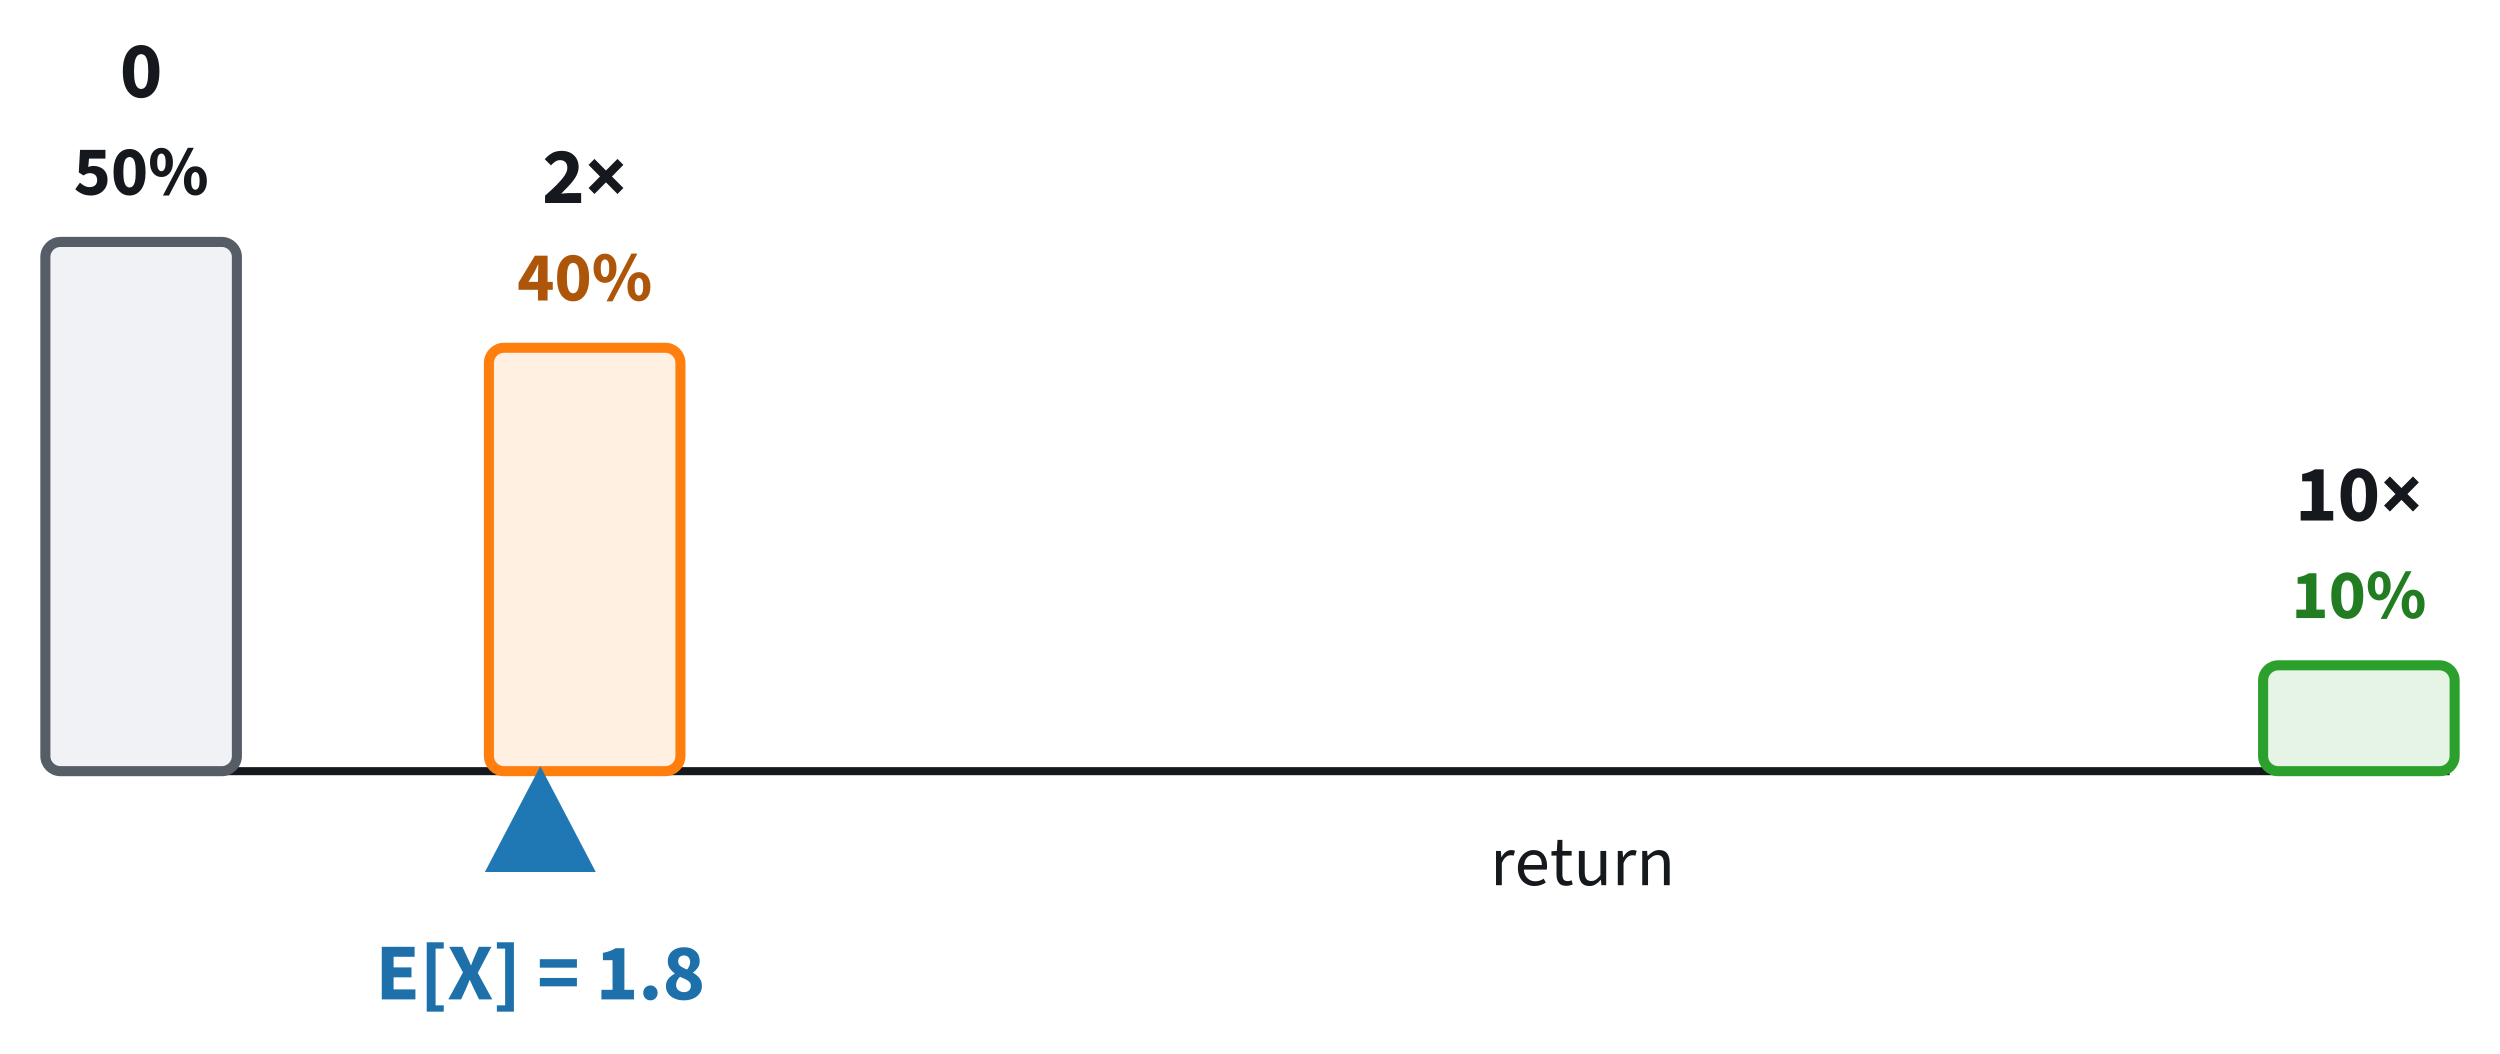
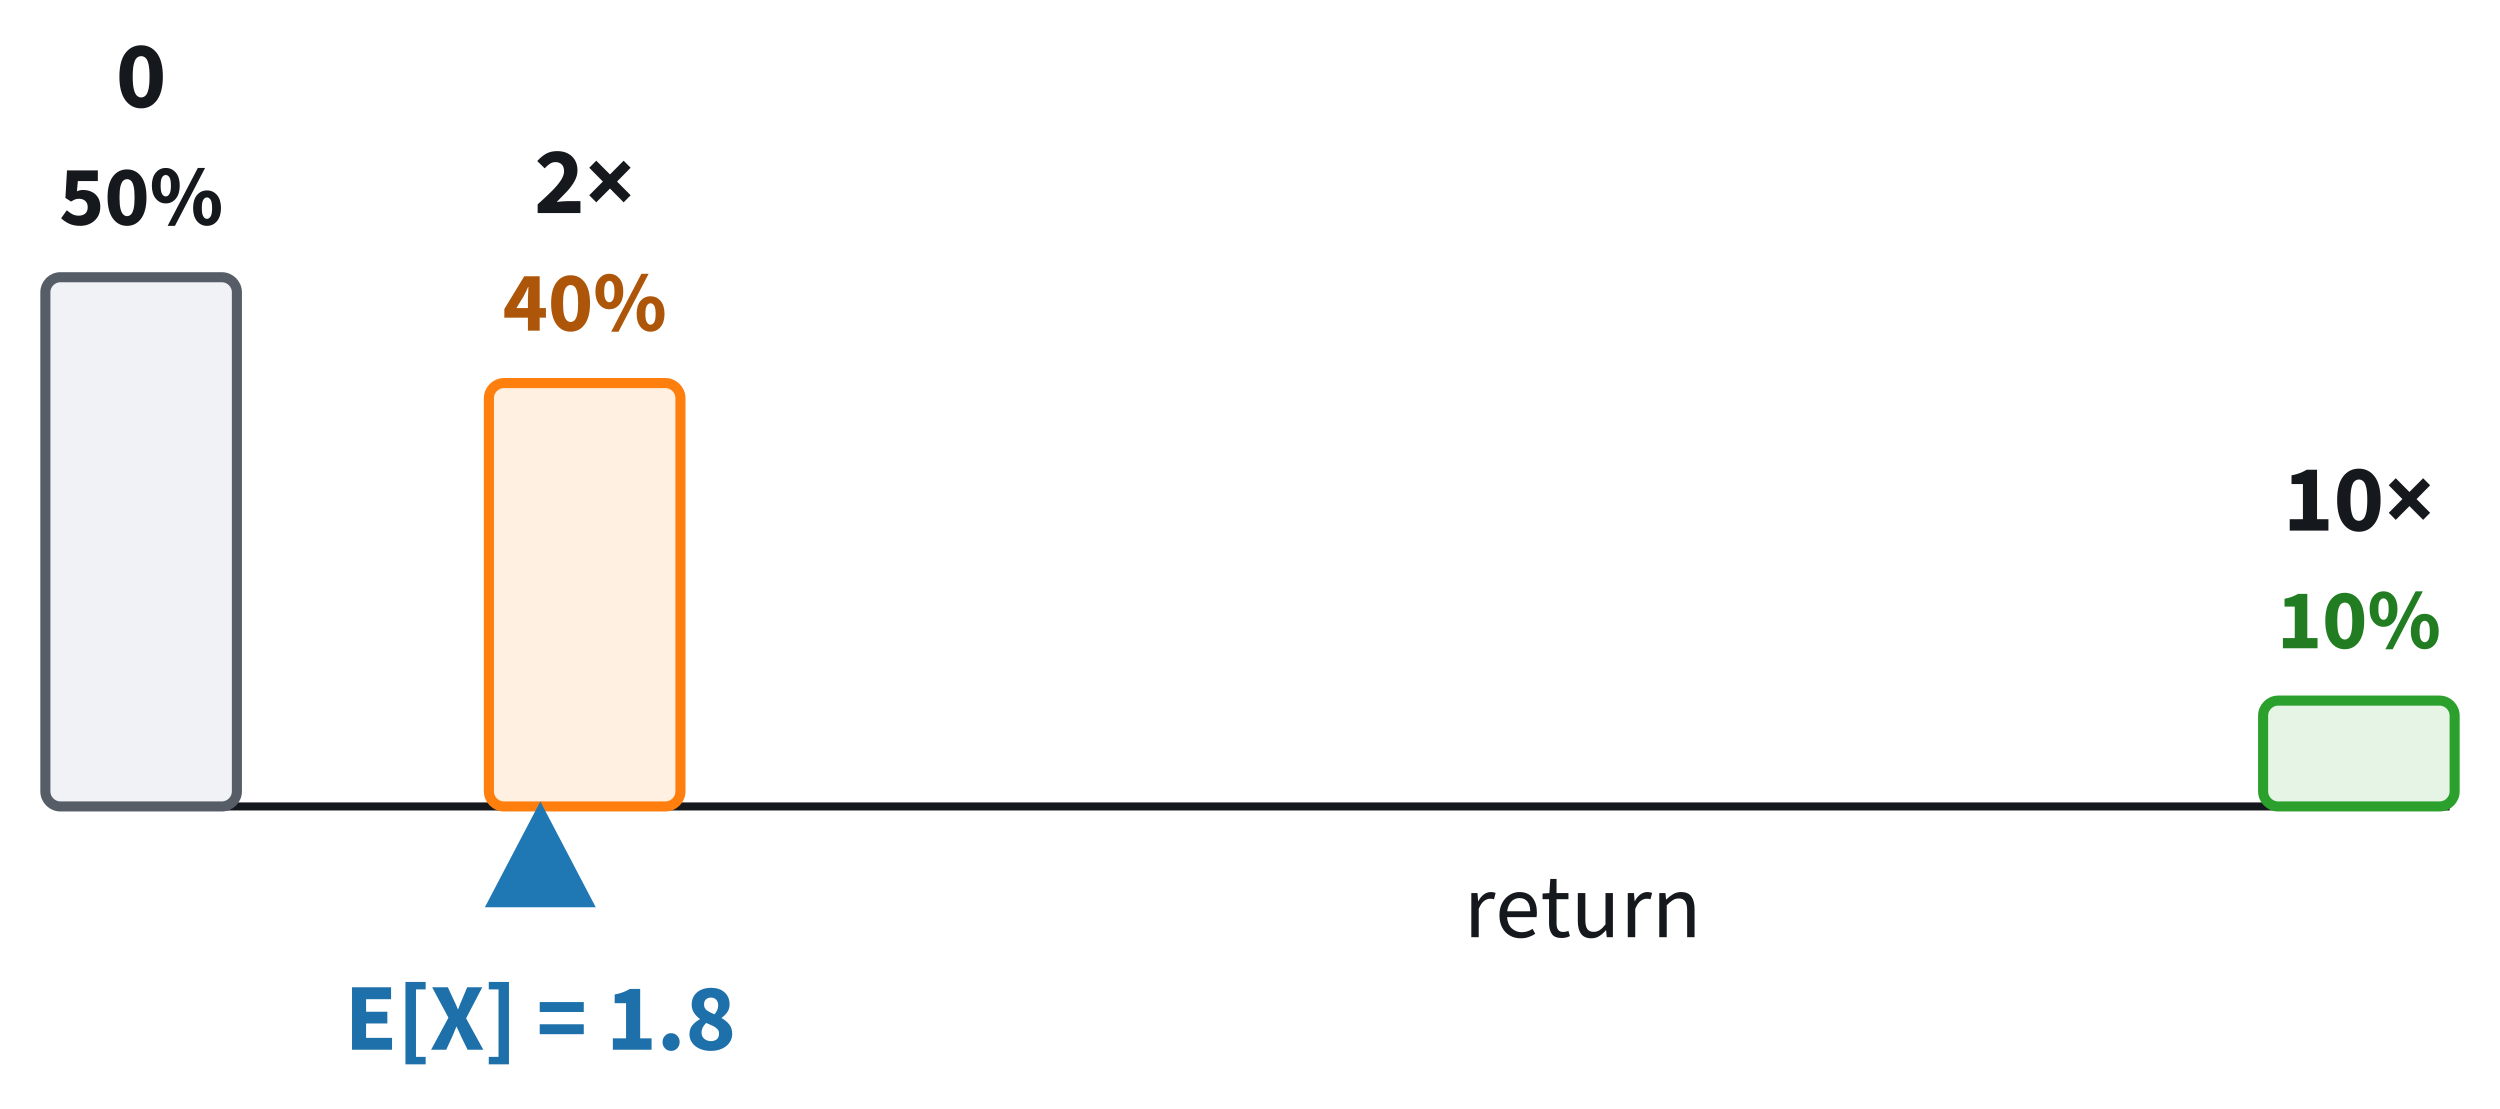
- <svg xmlns="http://www.w3.org/2000/svg" viewBox="64 19 496 209" width="496" height="209">
+ <svg xmlns="http://www.w3.org/2000/svg" viewBox="64 12 496 220" width="496" height="220">
  <line x1="82" y1="172" x2="550" y2="172" stroke="#15181C" stroke-width="1.6" />
  <rect x="73" y="67" width="38" height="105" rx="3" fill="#F0F2F5" stroke="#565D66" stroke-width="2" />
  <g aria-label="0">
-     <path d="M92.00 38.47Q90.37 38.47 89.37 37.11Q88.37 35.75 88.37 33.16Q88.37 30.57 89.37 29.25Q90.37 27.93 92.00 27.93Q93.63 27.93 94.63 29.25Q95.63 30.57 95.63 33.16Q95.63 35.75 94.63 37.11Q93.63 38.47 92.00 38.47ZM92.00 36.65Q92.40 36.65 92.72 36.35Q93.04 36.06 93.22 35.30Q93.41 34.55 93.41 33.16Q93.41 31.77 93.22 31.03Q93.04 30.30 92.72 30.02Q92.40 29.75 92.00 29.75Q91.62 29.75 91.30 30.02Q90.98 30.30 90.78 31.03Q90.59 31.77 90.59 33.16Q90.59 34.55 90.78 35.30Q90.98 36.06 91.30 36.35Q91.62 36.65 92.00 36.65Z" fill="#15181C" />
+     <path d="M92.00 33.50Q90.06 33.50 88.87 31.88Q87.69 30.27 87.69 27.19Q87.69 24.11 88.87 22.54Q90.06 20.98 92.00 20.98Q93.94 20.98 95.13 22.54Q96.31 24.11 96.31 27.19Q96.31 30.27 95.13 31.88Q93.94 33.50 92.00 33.50ZM92.00 31.33Q92.48 31.33 92.86 30.98Q93.24 30.63 93.45 29.74Q93.67 28.84 93.67 27.19Q93.67 25.54 93.45 24.66Q93.24 23.79 92.86 23.47Q92.48 23.14 92.00 23.14Q91.54 23.14 91.16 23.47Q90.78 23.79 90.56 24.66Q90.33 25.54 90.33 27.19Q90.33 28.84 90.56 29.74Q90.78 30.63 91.16 30.98Q91.54 31.33 92.00 31.33Z" fill="#15181C" />
  </g>
  <g aria-label="50%">
-     <path d="M82.07 57.79Q80.98 57.79 80.22 57.42Q79.46 57.06 78.93 56.54L79.86 55.24Q80.26 55.60 80.74 55.86Q81.21 56.12 81.77 56.12Q82.46 56.12 82.87 55.77Q83.27 55.42 83.27 54.74Q83.27 54.06 82.88 53.71Q82.49 53.36 81.87 53.36Q81.48 53.36 81.22 53.46Q80.96 53.56 80.56 53.81L79.63 53.22L79.88 48.73H84.92V50.47H81.66L81.51 52.13Q81.97 51.92 82.50 51.92Q83.27 51.92 83.91 52.22Q84.55 52.51 84.94 53.12Q85.33 53.73 85.33 54.68Q85.33 55.66 84.87 56.36Q84.42 57.06 83.68 57.42Q82.94 57.79 82.07 57.79Z M89.70 57.79Q88.27 57.79 87.39 56.60Q86.52 55.41 86.52 53.14Q86.52 50.87 87.39 49.72Q88.27 48.56 89.70 48.56Q91.12 48.56 92.00 49.72Q92.88 50.87 92.88 53.14Q92.88 55.41 92.00 56.60Q91.12 57.79 89.70 57.79ZM89.70 56.19Q90.05 56.19 90.33 55.93Q90.61 55.67 90.77 55.02Q90.93 54.36 90.93 53.14Q90.93 51.92 90.77 51.28Q90.61 50.63 90.33 50.40Q90.05 50.16 89.70 50.16Q89.36 50.16 89.08 50.40Q88.80 50.63 88.63 51.28Q88.47 51.92 88.47 53.14Q88.47 54.36 88.63 55.02Q88.80 55.67 89.08 55.93Q89.36 56.19 89.70 56.19Z M96.03 54.12Q95.05 54.12 94.40 53.35Q93.76 52.58 93.76 51.21Q93.76 49.84 94.40 49.08Q95.05 48.32 96.03 48.32Q97.02 48.32 97.66 49.08Q98.31 49.84 98.31 51.21Q98.31 52.58 97.66 53.35Q97.02 54.12 96.03 54.12ZM96.03 52.97Q96.38 52.97 96.62 52.58Q96.86 52.19 96.86 51.21Q96.86 50.23 96.62 49.85Q96.38 49.47 96.03 49.47Q95.67 49.47 95.43 49.85Q95.19 50.23 95.19 51.21Q95.19 52.19 95.43 52.58Q95.67 52.97 96.03 52.97ZM96.33 57.79 101.26 48.32H102.45L97.52 57.79ZM102.76 57.79Q101.78 57.79 101.13 57.02Q100.49 56.25 100.49 54.88Q100.49 53.50 101.13 52.75Q101.78 51.99 102.76 51.99Q103.75 51.99 104.40 52.75Q105.04 53.50 105.04 54.88Q105.04 56.25 104.40 57.02Q103.75 57.79 102.76 57.79ZM102.76 56.64Q103.11 56.64 103.35 56.25Q103.60 55.86 103.60 54.88Q103.60 53.90 103.35 53.52Q103.11 53.14 102.76 53.14Q102.41 53.14 102.16 53.52Q101.92 53.90 101.92 54.88Q101.92 55.86 102.16 56.25Q102.41 56.64 102.76 56.64Z" fill="#15181C" />
+     <path d="M79.94 56.81Q78.61 56.81 77.69 56.37Q76.78 55.93 76.13 55.30L77.25 53.72Q77.75 54.16 78.32 54.48Q78.90 54.79 79.58 54.79Q80.41 54.79 80.91 54.37Q81.40 53.94 81.40 53.11Q81.40 52.29 80.92 51.87Q80.45 51.44 79.70 51.44Q79.22 51.44 78.91 51.56Q78.60 51.68 78.10 51.99L76.98 51.27L77.29 45.81H83.41V47.92H79.45L79.26 49.95Q79.82 49.69 80.47 49.69Q81.40 49.69 82.17 50.05Q82.95 50.41 83.42 51.14Q83.90 51.88 83.90 53.04Q83.90 54.23 83.35 55.08Q82.79 55.93 81.89 56.37Q80.99 56.81 79.94 56.81Z M89.20 56.81Q87.47 56.81 86.41 55.37Q85.34 53.92 85.34 51.17Q85.34 48.42 86.41 47.01Q87.47 45.61 89.20 45.61Q90.94 45.61 92.00 47.01Q93.06 48.42 93.06 51.17Q93.06 53.92 92.00 55.37Q90.94 56.81 89.20 56.81ZM89.20 54.88Q89.63 54.88 89.97 54.56Q90.31 54.25 90.50 53.45Q90.70 52.65 90.70 51.17Q90.70 49.69 90.50 48.91Q90.31 48.13 89.97 47.84Q89.63 47.55 89.20 47.55Q88.80 47.55 88.46 47.84Q88.12 48.13 87.91 48.91Q87.71 49.69 87.71 51.17Q87.71 52.65 87.91 53.45Q88.12 54.25 88.46 54.56Q88.80 54.88 89.20 54.88Z M96.89 52.36Q95.70 52.36 94.92 51.42Q94.13 50.49 94.13 48.82Q94.13 47.16 94.92 46.24Q95.70 45.32 96.89 45.32Q98.09 45.32 98.88 46.24Q99.66 47.16 99.66 48.82Q99.66 50.49 98.88 51.42Q98.09 52.36 96.89 52.36ZM96.89 50.97Q97.31 50.97 97.61 50.49Q97.91 50.01 97.91 48.82Q97.91 47.63 97.61 47.17Q97.31 46.72 96.89 46.72Q96.46 46.72 96.16 47.17Q95.87 47.63 95.87 48.82Q95.87 50.01 96.16 50.49Q96.46 50.97 96.89 50.97ZM97.26 56.81 103.25 45.32H104.69L98.71 56.81ZM105.06 56.81Q103.87 56.81 103.09 55.88Q102.31 54.94 102.31 53.28Q102.31 51.61 103.09 50.69Q103.87 49.78 105.06 49.78Q106.27 49.78 107.05 50.69Q107.84 51.61 107.84 53.28Q107.84 54.94 107.05 55.88Q106.27 56.81 105.06 56.81ZM105.06 55.42Q105.49 55.42 105.79 54.94Q106.08 54.47 106.08 53.28Q106.08 52.09 105.79 51.63Q105.49 51.17 105.06 51.17Q104.64 51.17 104.34 51.63Q104.04 52.09 104.04 53.28Q104.04 54.47 104.34 54.94Q104.64 55.42 105.06 55.42Z" fill="#15181C" />
  </g>
  <rect x="161" y="88" width="38" height="84" rx="3" fill="#FFF0E2" stroke="#FF7F0E" stroke-width="2" />
  <g aria-label="2×">
-     <path d="M172.14 59.28V57.82Q173.42 56.69 174.42 55.70Q175.42 54.70 175.99 53.86Q176.56 53.01 176.56 52.30Q176.56 51.55 176.17 51.16Q175.78 50.77 175.12 50.77Q174.58 50.77 174.14 51.08Q173.70 51.39 173.31 51.81L172.08 50.59Q172.82 49.76 173.59 49.34Q174.37 48.93 175.44 48.93Q176.45 48.93 177.20 49.33Q177.95 49.73 178.38 50.45Q178.80 51.17 178.80 52.14Q178.80 53.06 178.31 53.94Q177.82 54.82 177.03 55.67Q176.24 56.53 175.33 57.42Q175.73 57.38 176.20 57.34Q176.67 57.30 177.02 57.30H179.30V59.28Z M181.94 57.49 180.77 56.30 183.04 54.02 180.77 51.71 181.94 50.53 184.22 52.83 186.51 50.53 187.68 51.71 185.41 54.02 187.68 56.30 186.51 57.49 184.22 55.18Z" fill="#15181C" />
+     <path d="M170.67 54.27V52.54Q172.19 51.19 173.38 50.01Q174.57 48.84 175.24 47.83Q175.91 46.82 175.91 45.99Q175.91 45.09 175.45 44.63Q174.98 44.16 174.20 44.16Q173.56 44.16 173.04 44.53Q172.51 44.90 172.06 45.40L170.59 43.95Q171.47 42.97 172.39 42.47Q173.31 41.98 174.58 41.98Q175.78 41.98 176.67 42.45Q177.57 42.93 178.07 43.78Q178.57 44.64 178.57 45.80Q178.57 46.88 178.00 47.92Q177.42 48.97 176.48 49.99Q175.53 51.00 174.45 52.07Q174.93 52.01 175.49 51.96Q176.05 51.91 176.47 51.91H179.16V54.27Z M182.30 52.14 180.91 50.74 183.61 48.02 180.91 45.28 182.30 43.88 185.02 46.61 187.73 43.88 189.12 45.28 186.42 48.02 189.12 50.74 187.73 52.14 185.02 49.41Z" fill="#15181C" />
  </g>
  <g aria-label="40%">
-     <path d="M168.85 74.92H170.73V73.48Q170.73 73.05 170.76 72.48Q170.80 71.91 170.81 71.49H170.75Q170.59 71.86 170.40 72.24Q170.22 72.61 170.03 72.99ZM170.73 78.62V76.49H166.88V75.08L170.12 69.73H172.64V74.92H173.67V76.49H172.64V78.62Z M177.70 78.79Q176.27 78.79 175.39 77.60Q174.52 76.41 174.52 74.14Q174.52 71.87 175.39 70.72Q176.27 69.56 177.70 69.56Q179.12 69.56 180.00 70.72Q180.88 71.87 180.88 74.14Q180.88 76.41 180.00 77.60Q179.12 78.79 177.70 78.79ZM177.70 77.19Q178.05 77.19 178.33 76.93Q178.61 76.67 178.77 76.02Q178.93 75.36 178.93 74.14Q178.93 72.92 178.77 72.28Q178.61 71.63 178.33 71.40Q178.05 71.16 177.70 71.16Q177.36 71.16 177.08 71.40Q176.80 71.63 176.63 72.28Q176.47 72.92 176.47 74.14Q176.47 75.36 176.63 76.02Q176.80 76.67 177.08 76.93Q177.36 77.19 177.70 77.19Z M184.03 75.12Q183.04 75.12 182.40 74.35Q181.76 73.58 181.76 72.21Q181.76 70.84 182.40 70.08Q183.04 69.32 184.03 69.32Q185.02 69.32 185.66 70.08Q186.31 70.84 186.31 72.21Q186.31 73.58 185.66 74.35Q185.02 75.12 184.03 75.12ZM184.03 73.97Q184.38 73.97 184.62 73.58Q184.87 73.19 184.87 72.21Q184.87 71.23 184.62 70.85Q184.38 70.47 184.03 70.47Q183.68 70.47 183.43 70.85Q183.19 71.23 183.19 72.21Q183.19 73.19 183.43 73.58Q183.68 73.97 184.03 73.97ZM184.33 78.79 189.26 69.32H190.45L185.52 78.79ZM190.76 78.79Q189.78 78.79 189.13 78.02Q188.49 77.25 188.49 75.88Q188.49 74.50 189.13 73.75Q189.78 72.99 190.76 72.99Q191.75 72.99 192.40 73.75Q193.04 74.50 193.04 75.88Q193.04 77.25 192.40 78.02Q191.75 78.79 190.76 78.79ZM190.76 77.64Q191.11 77.64 191.35 77.25Q191.60 76.86 191.60 75.88Q191.60 74.90 191.35 74.52Q191.11 74.14 190.76 74.14Q190.41 74.14 190.16 74.52Q189.92 74.90 189.92 75.88Q189.92 76.86 190.16 77.25Q190.41 77.64 190.76 77.64Z" fill="#AD560A" />
+     <path d="M166.46 73.12H168.74V71.37Q168.74 70.84 168.78 70.16Q168.82 69.47 168.84 68.96H168.77Q168.57 69.40 168.35 69.86Q168.13 70.32 167.89 70.78ZM168.74 77.61V75.03H164.06V73.31L168.01 66.81H171.07V73.12H172.31V75.03H171.07V77.61Z M177.20 77.81Q175.47 77.81 174.41 76.37Q173.34 74.92 173.34 72.17Q173.34 69.42 174.41 68.01Q175.47 66.61 177.20 66.61Q178.94 66.61 180.00 68.01Q181.06 69.42 181.06 72.17Q181.06 74.92 180.00 76.37Q178.94 77.81 177.20 77.81ZM177.20 75.88Q177.63 75.88 177.97 75.56Q178.31 75.25 178.50 74.45Q178.70 73.65 178.70 72.17Q178.70 70.69 178.50 69.91Q178.31 69.13 177.97 68.84Q177.63 68.55 177.20 68.55Q176.80 68.55 176.46 68.84Q176.12 69.13 175.91 69.91Q175.71 70.69 175.71 72.17Q175.71 73.65 175.91 74.45Q176.12 75.25 176.46 75.56Q176.80 75.88 177.20 75.88Z M184.89 73.36Q183.70 73.36 182.92 72.43Q182.13 71.49 182.13 69.82Q182.13 68.16 182.92 67.24Q183.70 66.32 184.89 66.32Q186.09 66.32 186.88 67.24Q187.66 68.16 187.66 69.82Q187.66 71.49 186.88 72.43Q186.09 73.36 184.89 73.36ZM184.89 71.97Q185.31 71.97 185.61 71.49Q185.91 71.01 185.91 69.82Q185.91 68.63 185.61 68.18Q185.31 67.72 184.89 67.72Q184.46 67.72 184.17 68.18Q183.87 68.63 183.87 69.82Q183.87 71.01 184.17 71.49Q184.46 71.97 184.89 71.97ZM185.26 77.81 191.25 66.32H192.69L186.71 77.81ZM193.06 77.81Q191.87 77.81 191.09 76.88Q190.31 75.94 190.31 74.28Q190.31 72.61 191.09 71.69Q191.87 70.78 193.06 70.78Q194.27 70.78 195.05 71.69Q195.84 72.61 195.84 74.28Q195.84 75.94 195.05 76.88Q194.27 77.81 193.06 77.81ZM193.06 76.42Q193.49 76.42 193.79 75.94Q194.08 75.47 194.08 74.28Q194.08 73.09 193.79 72.63Q193.49 72.17 193.06 72.17Q192.64 72.17 192.34 72.63Q192.04 73.09 192.04 74.28Q192.04 75.47 192.34 75.94Q192.64 76.42 193.06 76.42Z" fill="#AD560A" />
  </g>
  <rect x="513" y="151" width="38" height="21" rx="3" fill="#E6F4E6" stroke="#2CA02C" stroke-width="2" />
  <g aria-label="10×">
-     <path d="M520.45 122.28V120.38H522.66V114.50H520.75V113.05Q521.58 112.89 522.16 112.66Q522.74 112.44 523.28 112.12H525.01V120.38H526.91V122.28Z M532.00 122.47Q530.37 122.47 529.37 121.11Q528.37 119.75 528.37 117.16Q528.37 114.57 529.37 113.25Q530.37 111.93 532.00 111.93Q533.63 111.93 534.63 113.25Q535.63 114.57 535.63 117.16Q535.63 119.75 534.63 121.11Q533.63 122.47 532.00 122.47ZM532.00 120.65Q532.40 120.65 532.72 120.35Q533.04 120.06 533.22 119.30Q533.41 118.55 533.41 117.16Q533.41 115.77 533.22 115.03Q533.04 114.30 532.72 114.02Q532.40 113.75 532.00 113.75Q531.62 113.75 531.30 114.02Q530.98 114.30 530.78 115.03Q530.59 115.77 530.59 117.16Q530.59 118.55 530.78 119.30Q530.98 120.06 531.30 120.35Q531.62 120.65 532.00 120.65Z M538.16 120.49 536.99 119.30 539.26 117.02 536.99 114.71 538.16 113.53 540.45 115.83 542.74 113.53 543.90 114.71 541.63 117.02 543.90 119.30 542.74 120.49 540.45 118.18Z" fill="#15181C" />
+     <path d="M518.28 117.27V115.01H520.90V108.04H518.64V106.31Q519.63 106.12 520.32 105.85Q521.00 105.58 521.64 105.20H523.70V115.01H525.96V117.27Z M532.00 117.50Q530.06 117.50 528.87 115.88Q527.69 114.27 527.69 111.19Q527.69 108.11 528.87 106.54Q530.06 104.98 532.00 104.98Q533.94 104.98 535.13 106.54Q536.31 108.11 536.31 111.19Q536.31 114.27 535.13 115.88Q533.94 117.50 532.00 117.50ZM532.00 115.33Q532.48 115.33 532.86 114.98Q533.24 114.63 533.45 113.74Q533.67 112.84 533.67 111.19Q533.67 109.54 533.45 108.66Q533.24 107.79 532.86 107.47Q532.48 107.14 532.00 107.14Q531.54 107.14 531.16 107.47Q530.78 107.79 530.56 108.66Q530.33 109.54 530.33 111.19Q530.33 112.84 530.56 113.74Q530.78 114.63 531.16 114.98Q531.54 115.33 532.00 115.33Z M539.32 115.14 537.93 113.74 540.63 111.02 537.93 108.28 539.32 106.88 542.03 109.61 544.75 106.88 546.14 108.28 543.44 111.02 546.14 113.74 544.75 115.14 542.03 112.41Z" fill="#15181C" />
  </g>
  <g aria-label="10%">
-     <path d="M519.59 141.62V139.95H521.52V134.82H519.85V133.54Q520.58 133.40 521.09 133.21Q521.59 133.01 522.07 132.73H523.58V139.95H525.24V141.62Z M529.70 141.79Q528.27 141.79 527.39 140.60Q526.52 139.41 526.52 137.14Q526.52 134.87 527.39 133.72Q528.27 132.56 529.70 132.56Q531.12 132.56 532.00 133.72Q532.88 134.87 532.88 137.14Q532.88 139.41 532.00 140.60Q531.12 141.79 529.70 141.79ZM529.70 140.19Q530.05 140.19 530.33 139.93Q530.61 139.67 530.77 139.02Q530.93 138.36 530.93 137.14Q530.93 135.92 530.77 135.28Q530.61 134.63 530.33 134.40Q530.05 134.16 529.70 134.16Q529.36 134.16 529.08 134.40Q528.80 134.63 528.63 135.28Q528.47 135.92 528.47 137.14Q528.47 138.36 528.63 139.02Q528.80 139.67 529.08 139.93Q529.36 140.19 529.70 140.19Z M536.02 138.12Q535.05 138.12 534.40 137.35Q533.76 136.58 533.76 135.21Q533.76 133.84 534.40 133.08Q535.05 132.32 536.02 132.32Q537.02 132.32 537.66 133.08Q538.31 133.84 538.31 135.21Q538.31 136.58 537.66 137.35Q537.02 138.12 536.02 138.12ZM536.02 136.97Q536.38 136.97 536.62 136.58Q536.87 136.19 536.87 135.21Q536.87 134.23 536.62 133.85Q536.38 133.47 536.02 133.47Q535.68 133.47 535.43 133.85Q535.19 134.23 535.19 135.21Q535.19 136.19 535.43 136.58Q535.68 136.97 536.02 136.97ZM536.33 141.79 541.26 132.32H542.45L537.52 141.79ZM542.76 141.79Q541.78 141.79 541.14 141.02Q540.49 140.25 540.49 138.88Q540.49 137.50 541.14 136.75Q541.78 135.99 542.76 135.99Q543.75 135.99 544.40 136.75Q545.04 137.50 545.04 138.88Q545.04 140.25 544.40 141.02Q543.75 141.79 542.76 141.79ZM542.76 140.64Q543.11 140.64 543.35 140.25Q543.60 139.86 543.60 138.88Q543.60 137.90 543.35 137.52Q543.11 137.14 542.76 137.14Q542.41 137.14 542.16 137.52Q541.92 137.90 541.92 138.88Q541.92 139.86 542.16 140.25Q542.41 140.64 542.76 140.64Z" fill="#227D22" />
+     <path d="M516.93 140.61V138.59H519.28V132.35H517.25V130.80Q518.14 130.63 518.75 130.39Q519.36 130.16 519.94 129.82H521.77V138.59H523.80V140.61Z M529.20 140.81Q527.47 140.81 526.41 139.37Q525.34 137.92 525.34 135.17Q525.34 132.42 526.41 131.01Q527.47 129.61 529.20 129.61Q530.94 129.61 532.00 131.01Q533.06 132.42 533.06 135.17Q533.06 137.92 532.00 139.37Q530.94 140.81 529.20 140.81ZM529.20 138.88Q529.63 138.88 529.97 138.56Q530.31 138.25 530.50 137.45Q530.70 136.65 530.70 135.17Q530.70 133.69 530.50 132.91Q530.31 132.13 529.97 131.84Q529.63 131.55 529.20 131.55Q528.80 131.55 528.46 131.84Q528.12 132.13 527.91 132.91Q527.71 133.69 527.71 135.17Q527.71 136.65 527.91 137.45Q528.12 138.25 528.46 138.56Q528.80 138.88 529.20 138.88Z M536.89 136.36Q535.70 136.36 534.92 135.43Q534.13 134.49 534.13 132.82Q534.13 131.16 534.92 130.24Q535.70 129.32 536.89 129.32Q538.09 129.32 538.88 130.24Q539.66 131.16 539.66 132.82Q539.66 134.49 538.88 135.43Q538.09 136.36 536.89 136.36ZM536.89 134.97Q537.31 134.97 537.61 134.49Q537.91 134.01 537.91 132.82Q537.91 131.63 537.61 131.18Q537.31 130.72 536.89 130.72Q536.46 130.72 536.16 131.18Q535.87 131.63 535.87 132.82Q535.87 134.01 536.16 134.49Q536.46 134.97 536.89 134.97ZM537.26 140.81 543.25 129.32H544.69L538.71 140.81ZM545.06 140.81Q543.87 140.81 543.09 139.88Q542.31 138.94 542.31 137.28Q542.31 135.61 543.09 134.69Q543.87 133.78 545.06 133.78Q546.27 133.78 547.05 134.69Q547.84 135.61 547.84 137.28Q547.84 138.94 547.05 139.88Q546.27 140.81 545.06 140.81ZM545.06 139.42Q545.49 139.42 545.79 138.94Q546.08 138.47 546.08 137.28Q546.08 136.09 545.79 135.63Q545.49 135.17 545.06 135.17Q544.64 135.17 544.34 135.63Q544.04 136.09 544.04 137.28Q544.04 138.47 544.34 138.94Q544.64 139.42 545.06 139.42Z" fill="#227D22" />
  </g>
  <g aria-label="return">
-     <path d="M360.81 194.62V187.82H361.77L361.86 189.05H361.91Q362.24 188.40 362.75 188.03Q363.25 187.65 363.84 187.65Q364.24 187.65 364.57 187.79L364.31 188.77Q364.16 188.73 364.03 188.70Q363.89 188.68 363.68 188.68Q363.25 188.68 362.78 189.03Q362.31 189.38 361.96 190.25V194.62Z M368.25 188.59Q367.83 188.59 367.43 188.79Q367.03 188.99 366.74 189.44Q366.46 189.89 366.36 190.62H369.90Q369.90 189.62 369.47 189.10Q369.03 188.59 368.25 188.59ZM368.43 194.79Q367.52 194.79 366.77 194.37Q366.02 193.95 365.59 193.14Q365.15 192.34 365.15 191.22Q365.15 190.11 365.60 189.31Q366.04 188.52 366.74 188.08Q367.45 187.65 368.23 187.65Q369.55 187.65 370.24 188.52Q370.94 189.38 370.94 190.84Q370.94 191.02 370.92 191.19Q370.91 191.36 370.88 191.53H366.33Q366.41 192.67 367.07 193.26Q367.72 193.85 368.57 193.85Q369.06 193.85 369.49 193.71Q369.91 193.57 370.26 193.33L370.69 194.09Q370.24 194.40 369.68 194.59Q369.13 194.79 368.43 194.79Z M374.76 194.75Q373.67 194.75 373.24 194.12Q372.81 193.50 372.81 192.48V188.75H371.81V187.89L372.87 187.82L373.01 185.63H373.98V187.82H375.81V188.75H373.98V192.51Q373.98 193.12 374.21 193.47Q374.44 193.81 375.02 193.81Q375.21 193.81 375.40 193.77Q375.60 193.74 375.80 193.64L376.03 194.45Q375.77 194.59 375.44 194.67Q375.11 194.75 374.76 194.75Z M379.34 194.79Q378.26 194.79 377.75 194.11Q377.25 193.43 377.25 192.13V187.82H378.41V191.97Q378.41 192.93 378.71 193.36Q379.02 193.79 379.69 193.79Q380.22 193.79 380.63 193.52Q381.05 193.25 381.52 192.65V187.82H382.67V194.62H381.72L381.62 193.56H381.58Q381.10 194.12 380.57 194.45Q380.04 194.79 379.34 194.79Z M384.97 194.62V187.82H385.92L386.01 189.05H386.06Q386.39 188.40 386.90 188.03Q387.40 187.65 387.99 187.65Q388.39 187.65 388.72 187.79L388.47 188.77Q388.31 188.73 388.18 188.70Q388.05 188.68 387.83 188.68Q387.40 188.68 386.93 189.03Q386.46 189.38 386.11 190.25V194.62Z M389.82 194.62V187.82H390.78L390.87 188.80H390.92Q391.41 188.31 391.95 187.98Q392.50 187.65 393.20 187.65Q394.28 187.65 394.77 188.33Q395.27 189.01 395.27 190.31V194.62H394.12V190.46Q394.12 189.51 393.81 189.08Q393.50 188.64 392.83 188.64Q392.31 188.64 391.90 188.91Q391.49 189.17 390.97 189.69V194.62Z" fill="#15181C" />
+     <path d="M355.91 197.94V189.19H357.13L357.26 190.78H357.31Q357.74 189.95 358.39 189.46Q359.04 188.98 359.79 188.98Q360.32 188.98 360.73 189.16L360.41 190.42Q360.21 190.36 360.04 190.33Q359.87 190.31 359.60 190.31Q359.04 190.31 358.43 190.76Q357.83 191.21 357.38 192.32V197.94Z M365.46 190.18Q364.92 190.18 364.41 190.44Q363.90 190.70 363.53 191.28Q363.16 191.86 363.03 192.79H367.59Q367.59 191.51 367.03 190.85Q366.47 190.18 365.46 190.18ZM365.70 198.16Q364.53 198.16 363.56 197.62Q362.60 197.08 362.04 196.04Q361.49 195.01 361.49 193.57Q361.49 192.14 362.05 191.12Q362.62 190.09 363.53 189.53Q364.44 188.98 365.44 188.98Q367.14 188.98 368.03 190.09Q368.92 191.21 368.92 193.08Q368.92 193.31 368.90 193.53Q368.88 193.75 368.85 193.96H363.00Q363.11 195.44 363.94 196.19Q364.78 196.95 365.88 196.95Q366.51 196.95 367.06 196.77Q367.61 196.59 368.06 196.28L368.60 197.26Q368.02 197.65 367.31 197.90Q366.60 198.16 365.70 198.16Z M373.83 198.10Q372.43 198.10 371.88 197.30Q371.33 196.50 371.33 195.19V190.40H370.04V189.28L371.40 189.19L371.58 186.38H372.82V189.19H375.18V190.40H372.82V195.22Q372.82 196.01 373.12 196.45Q373.42 196.90 374.18 196.90Q374.41 196.90 374.66 196.85Q374.91 196.81 375.17 196.68L375.47 197.72Q375.13 197.90 374.71 198.00Q374.28 198.10 373.83 198.10Z M379.72 198.16Q378.33 198.16 377.69 197.28Q377.04 196.41 377.04 194.74V189.19H378.53V194.54Q378.53 195.76 378.92 196.32Q379.31 196.88 380.17 196.88Q380.85 196.88 381.38 196.53Q381.92 196.18 382.53 195.40V189.19H384.00V197.94H382.78L382.65 196.57H382.60Q381.99 197.29 381.30 197.72Q380.62 198.16 379.72 198.16Z M386.95 197.94V189.19H388.18L388.31 190.78H388.36Q388.79 189.95 389.44 189.46Q390.09 188.98 390.84 188.98Q391.37 188.98 391.78 189.16L391.45 190.42Q391.26 190.36 391.09 190.33Q390.91 190.31 390.64 190.31Q390.09 190.31 389.48 190.76Q388.88 191.21 388.43 192.32V197.94Z M393.20 197.94V189.19H394.42L394.55 190.45H394.60Q395.23 189.82 395.94 189.40Q396.64 188.98 397.54 188.98Q398.92 188.98 399.56 189.85Q400.20 190.72 400.20 192.40V197.94H398.73V192.59Q398.73 191.37 398.33 190.81Q397.93 190.25 397.07 190.25Q396.40 190.25 395.87 190.60Q395.34 190.94 394.68 191.60V197.94Z" fill="#15181C" />
  </g>
  <path d="M171.2 171 L160.2 192 L182.2 192 Z" fill="#1F77B4" />
  <g aria-label="E[X] = 1.8">
-     <path d="M139.74 217.28V206.85H146.26V208.83H142.09V210.93H145.64V212.90H142.09V215.30H146.42V217.28Z M148.66 219.71V205.95H152.04V207.20H150.42V218.46H152.04V219.71Z M152.95 217.28 155.85 211.92 153.13 206.85H155.75L156.66 208.82Q156.84 209.17 157.02 209.58Q157.21 210.00 157.42 210.50H157.48Q157.66 210.00 157.82 209.58Q157.99 209.17 158.15 208.82L158.98 206.85H161.50L158.79 212.03L161.67 217.28H159.05L158.01 215.15Q157.82 214.74 157.63 214.33Q157.45 213.92 157.22 213.44H157.16Q156.98 213.92 156.81 214.33Q156.63 214.74 156.46 215.15L155.48 217.28Z M162.58 219.71V218.46H164.22V207.20H162.58V205.95H165.96V219.71Z M171.10 210.98V209.31H178.46V210.98ZM171.10 214.69V213.02H178.46V214.69Z M183.32 217.28V215.38H185.53V209.50H183.62V208.05Q184.46 207.89 185.03 207.66Q185.61 207.44 186.15 207.12H187.88V215.38H189.78V217.28Z M193.05 217.47Q192.44 217.47 192.03 217.05Q191.62 216.62 191.62 216.00Q191.62 215.36 192.03 214.94Q192.44 214.51 193.05 214.51Q193.66 214.51 194.06 214.94Q194.47 215.36 194.47 216.00Q194.47 216.62 194.06 217.05Q193.66 217.47 193.05 217.47Z M199.66 217.47Q198.65 217.47 197.85 217.12Q197.05 216.77 196.58 216.14Q196.12 215.50 196.12 214.69Q196.12 213.76 196.62 213.17Q197.13 212.58 197.85 212.19V212.13Q197.26 211.68 196.87 211.10Q196.49 210.53 196.49 209.73Q196.49 208.86 196.90 208.23Q197.32 207.60 198.06 207.26Q198.79 206.93 199.74 206.93Q201.13 206.93 201.98 207.69Q202.82 208.45 202.82 209.71Q202.82 210.45 202.42 211.02Q202.02 211.58 201.50 211.94V212.00Q202.23 212.40 202.74 213.02Q203.26 213.65 203.26 214.66Q203.26 215.46 202.81 216.10Q202.36 216.74 201.55 217.10Q200.74 217.47 199.66 217.47ZM200.30 211.36Q200.92 210.64 200.92 209.87Q200.92 209.28 200.59 208.92Q200.26 208.56 199.69 208.56Q199.22 208.56 198.89 208.85Q198.55 209.14 198.55 209.73Q198.55 210.35 199.03 210.70Q199.51 211.06 200.30 211.36ZM199.70 215.84Q200.30 215.84 200.68 215.53Q201.06 215.22 201.06 214.58Q201.06 214.13 200.79 213.83Q200.52 213.54 200.04 213.30Q199.56 213.07 198.92 212.80Q198.58 213.10 198.36 213.53Q198.14 213.95 198.14 214.42Q198.14 215.09 198.60 215.46Q199.06 215.84 199.70 215.84Z" fill="#1D70A9" />
+     <path d="M133.84 220.27V207.88H141.59V210.24H136.63V212.73H140.85V215.06H136.63V217.91H141.78V220.27Z M144.44 223.16V206.82H148.45V208.30H146.53V221.68H148.45V223.16Z M149.53 220.27 152.97 213.91 149.74 207.88H152.86L153.94 210.22Q154.15 210.64 154.37 211.13Q154.58 211.62 154.83 212.21H154.91Q155.12 211.62 155.32 211.13Q155.52 210.64 155.71 210.22L156.69 207.88H159.68L156.47 214.04L159.89 220.27H156.77L155.53 217.74Q155.31 217.25 155.09 216.76Q154.87 216.28 154.60 215.71H154.53Q154.32 216.28 154.11 216.76Q153.90 217.25 153.69 217.74L152.53 220.27Z M160.97 223.16V221.68H162.91V208.30H160.97V206.82H164.98V223.16Z M171.08 212.78V210.81H179.82V212.78ZM171.08 217.19V215.22H179.82V217.19Z M185.59 220.27V218.01H188.21V211.04H185.95V209.31Q186.94 209.12 187.63 208.85Q188.31 208.59 188.96 208.21H191.01V218.01H193.27V220.27Z M197.14 220.50Q196.42 220.50 195.94 219.99Q195.45 219.49 195.45 218.75Q195.45 217.99 195.94 217.49Q196.42 216.98 197.14 216.98Q197.87 216.98 198.35 217.49Q198.84 217.99 198.84 218.75Q198.84 219.49 198.35 219.99Q197.87 220.50 197.14 220.50Z M204.99 220.50Q203.79 220.50 202.84 220.08Q201.89 219.66 201.34 218.91Q200.79 218.16 200.79 217.19Q200.79 216.09 201.39 215.39Q201.99 214.68 202.84 214.23V214.15Q202.14 213.62 201.69 212.94Q201.23 212.25 201.23 211.30Q201.23 210.28 201.72 209.53Q202.22 208.78 203.09 208.38Q203.97 207.98 205.09 207.98Q206.74 207.98 207.75 208.88Q208.75 209.78 208.75 211.28Q208.75 212.16 208.28 212.83Q207.80 213.51 207.18 213.92V214.00Q208.05 214.48 208.66 215.22Q209.27 215.96 209.27 217.15Q209.27 218.10 208.73 218.86Q208.20 219.62 207.24 220.06Q206.28 220.50 204.99 220.50ZM205.75 213.24Q206.49 212.39 206.49 211.47Q206.49 210.77 206.10 210.34Q205.71 209.92 205.03 209.92Q204.48 209.92 204.08 210.26Q203.68 210.60 203.68 211.30Q203.68 212.04 204.25 212.46Q204.82 212.88 205.75 213.24ZM205.05 218.56Q205.75 218.56 206.21 218.19Q206.66 217.82 206.66 217.06Q206.66 216.53 206.34 216.18Q206.02 215.82 205.45 215.55Q204.88 215.27 204.12 214.95Q203.72 215.31 203.45 215.81Q203.19 216.32 203.19 216.87Q203.19 217.67 203.74 218.11Q204.29 218.56 205.05 218.56Z" fill="#1D70A9" />
  </g>
</svg>
